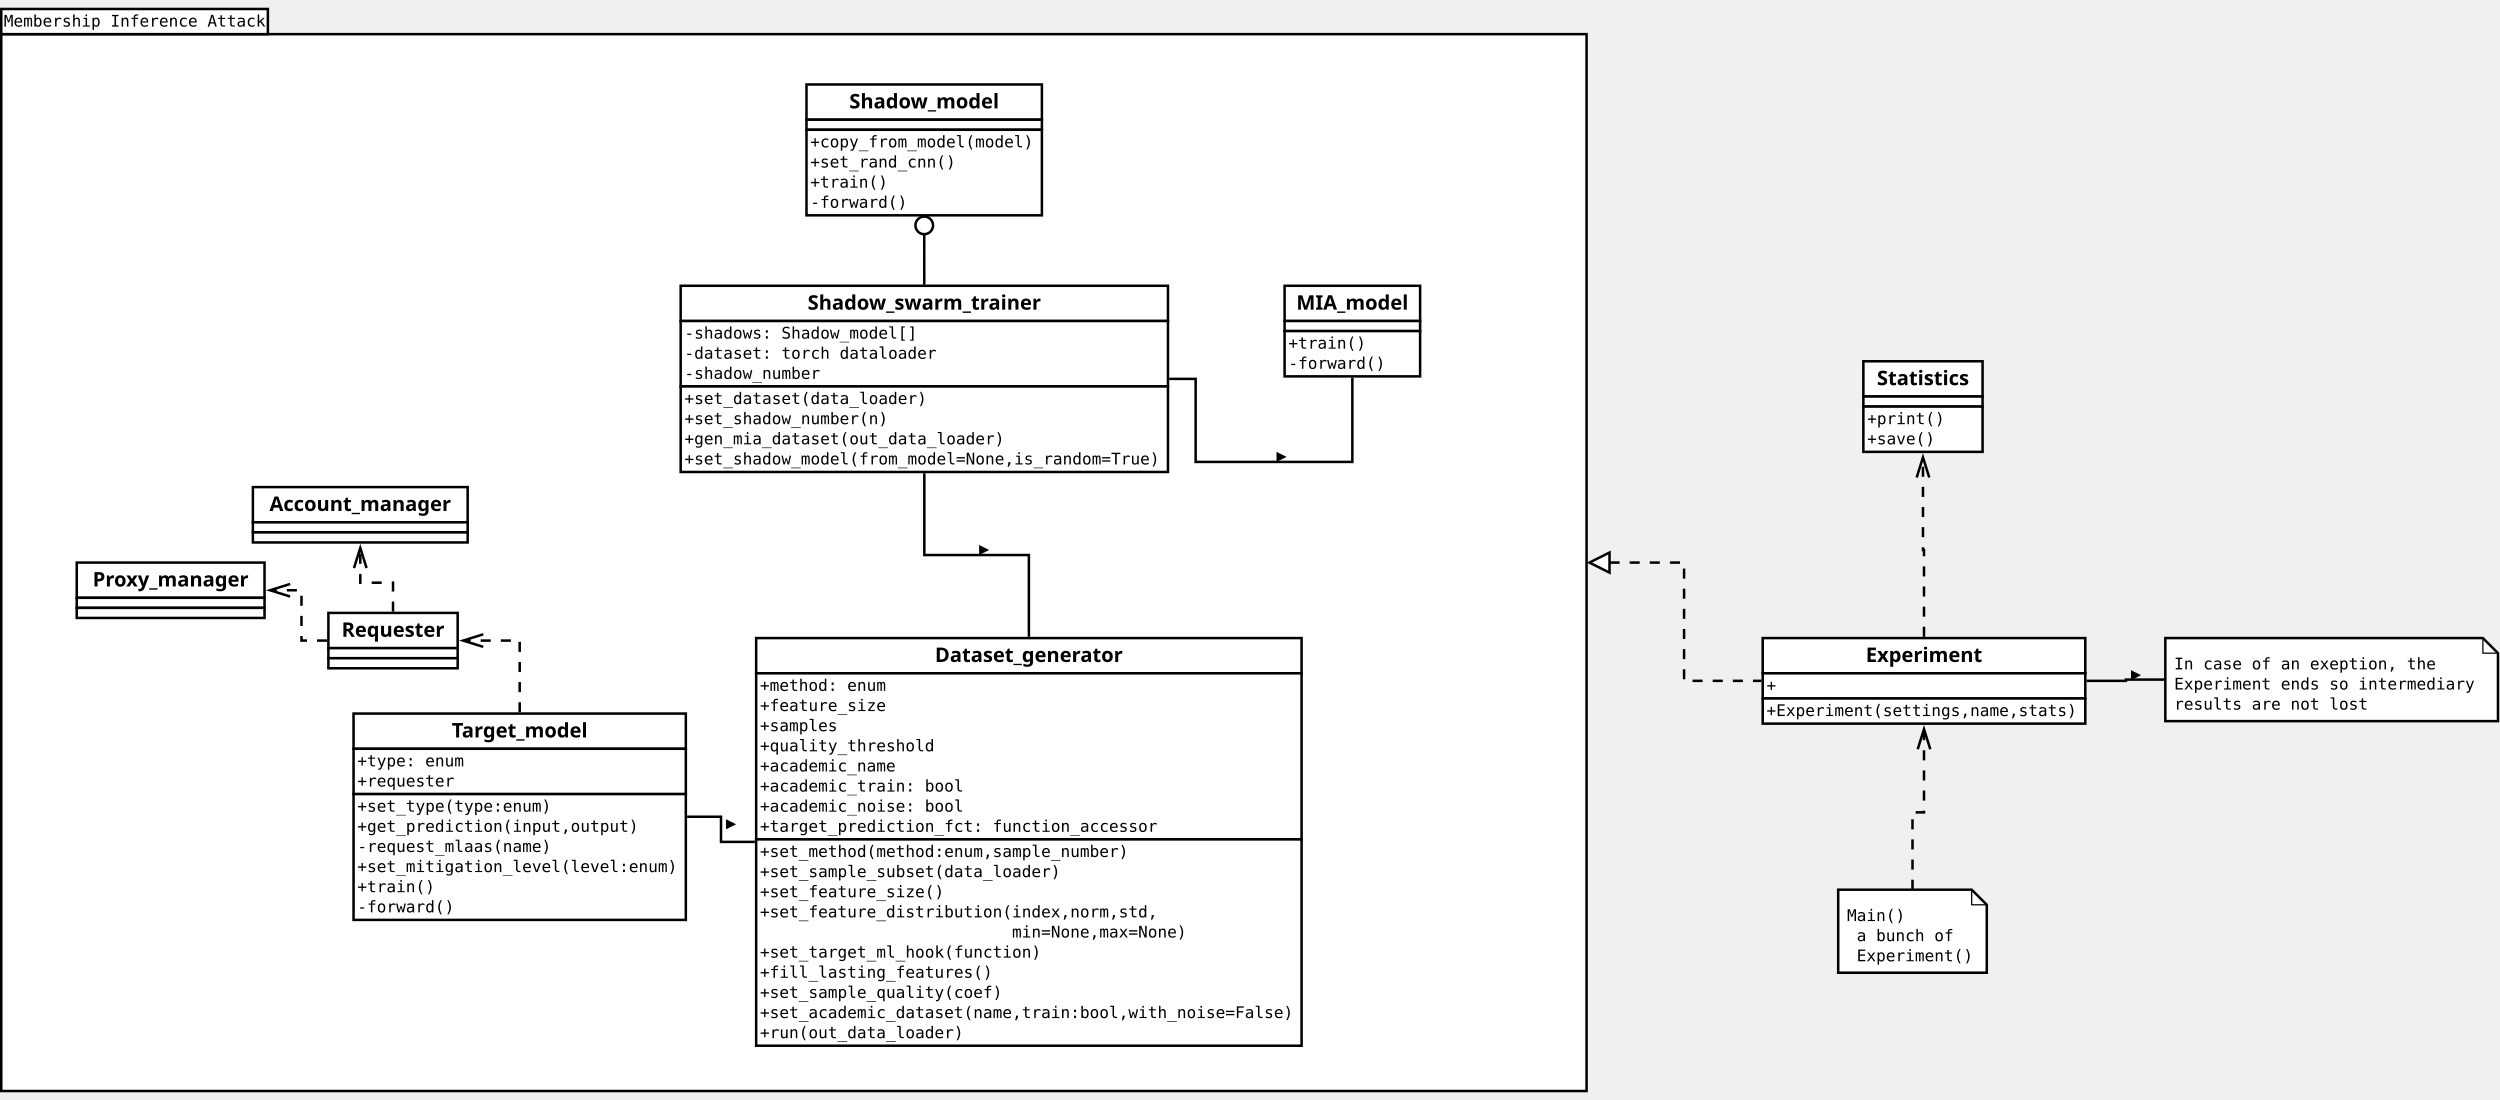
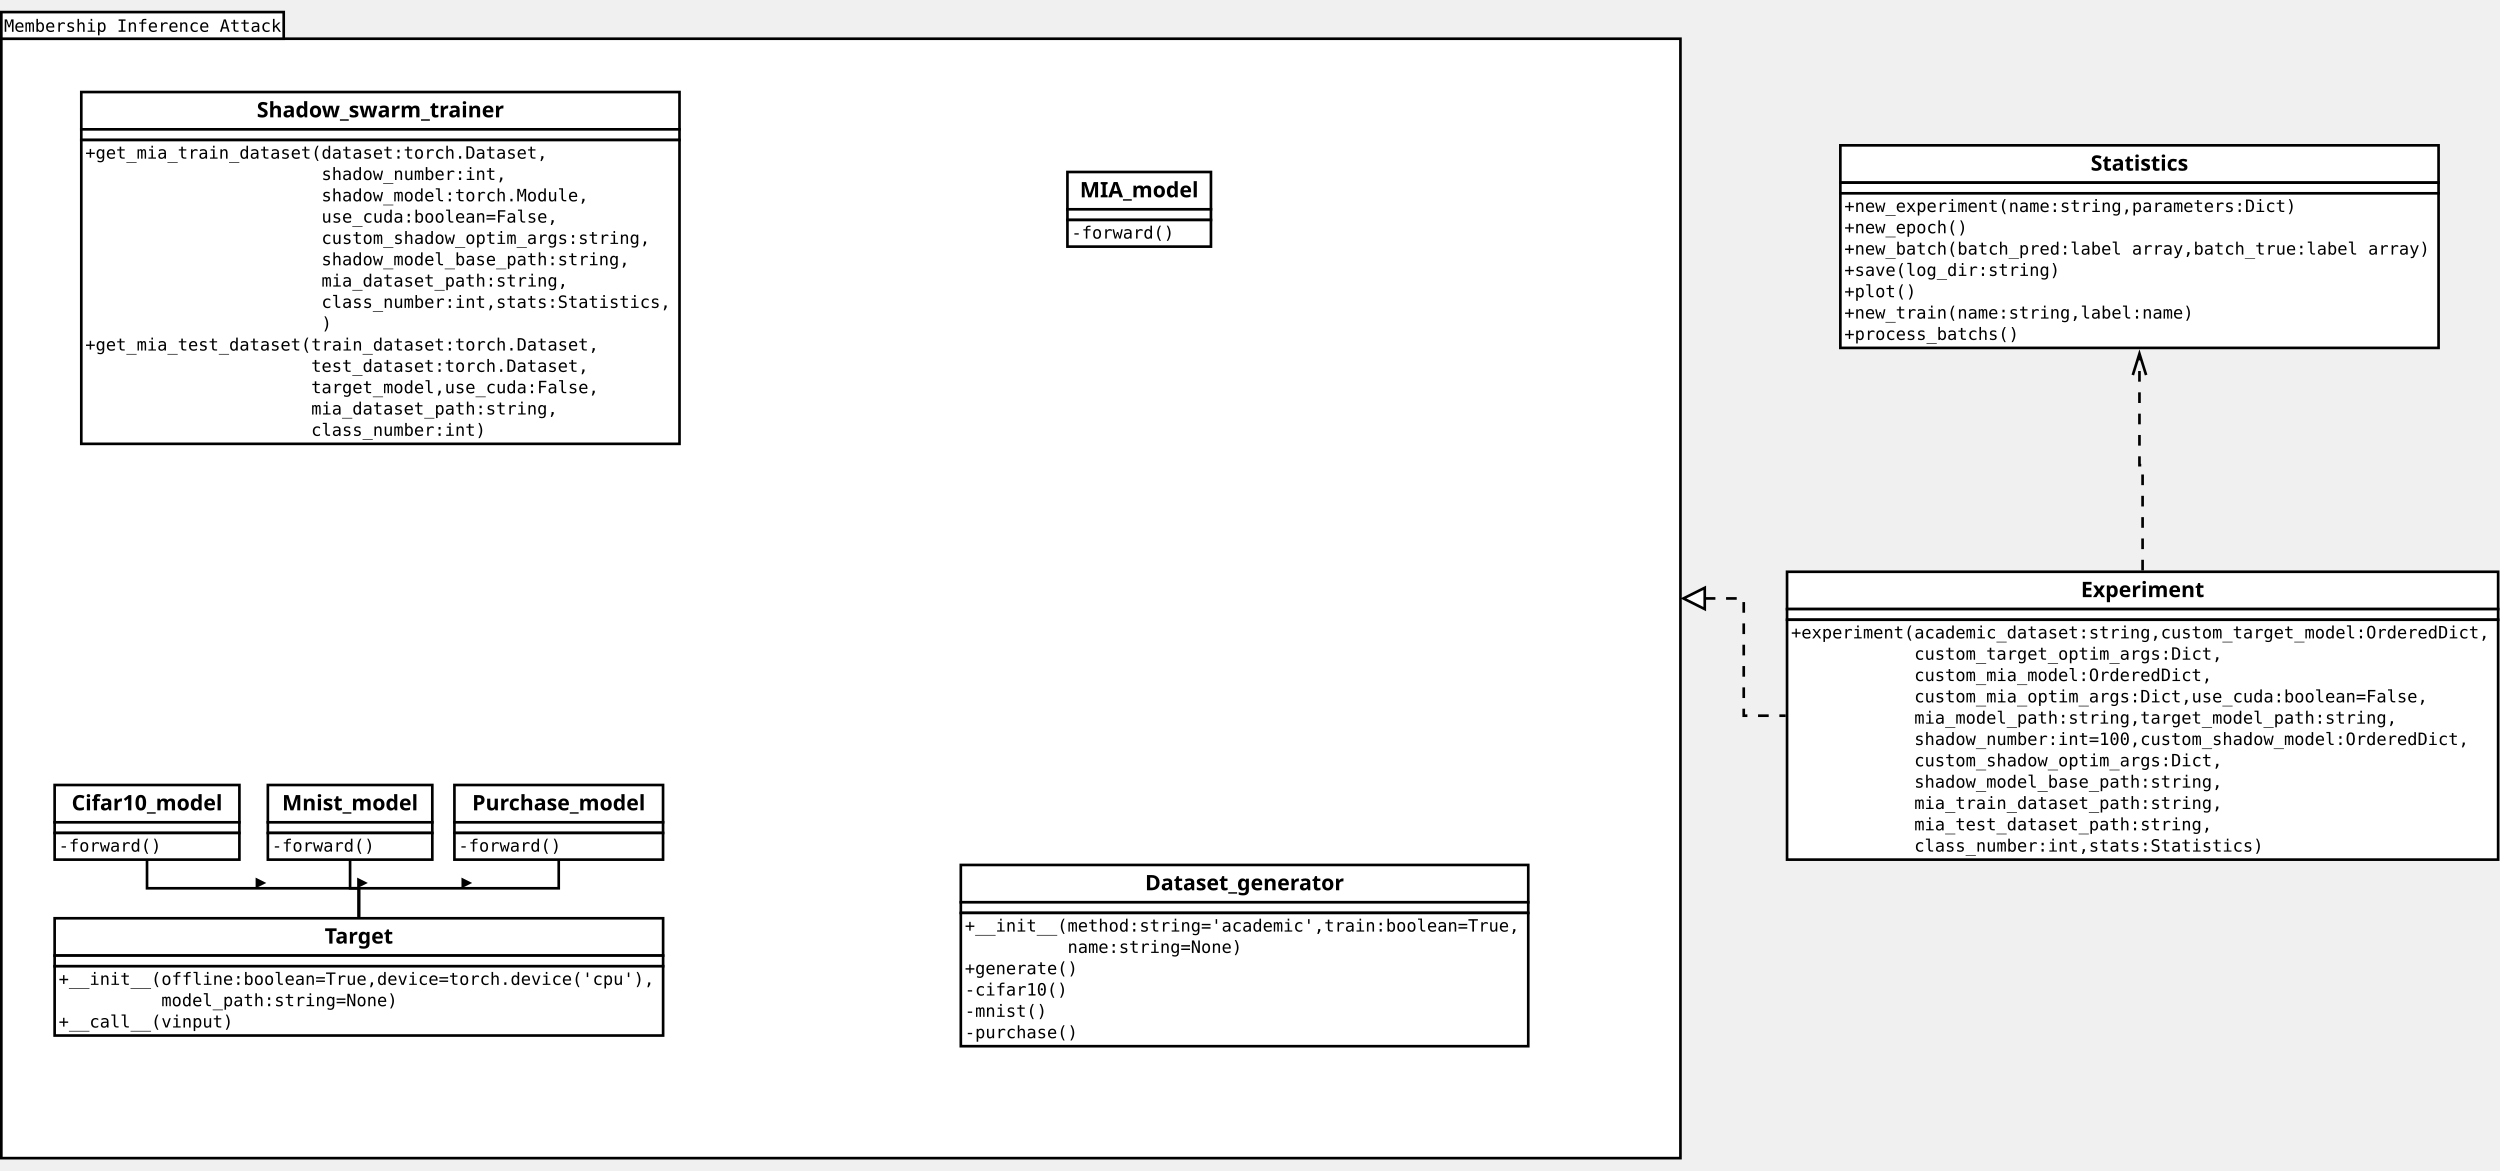
- <svg xmlns="http://www.w3.org/2000/svg" width="100cm" height="44cm" viewBox="-301 119 1987 862">
+ <svg xmlns="http://www.w3.org/2000/svg" width="94cm" height="44cm" viewBox="-241 199 1876 862">
  <g id="Arrière-plan">
    <g>
-       <rect style="fill: #ffffff; fill-opacity: 1; stroke-opacity: 1; stroke-width: 2; stroke: #000000" x="-300" y="140" width="1260" height="840" />
-       <rect style="fill: #ffffff; fill-opacity: 1; stroke-opacity: 1; stroke-width: 2; stroke: #000000" x="-300" y="120" width="211.9" height="20" />
-       <text font-size="12.8" style="fill: #000000; fill-opacity: 1; stroke: none;text-anchor:start;font-family:monospace;font-style:normal;font-weight:normal" x="-298" y="134">Membership Inference Attack</text>
+       <rect style="fill: #ffffff; fill-opacity: 1; stroke-opacity: 1; stroke-width: 2; stroke: #000000" x="-240" y="220" width="1260" height="840" />
+       <rect style="fill: #ffffff; fill-opacity: 1; stroke-opacity: 1; stroke-width: 2; stroke: #000000" x="-240" y="200" width="211.9" height="20" />
+       <text font-size="12.8" style="fill: #000000; fill-opacity: 1; stroke: none;text-anchor:start;font-family:monospace;font-style:normal;font-weight:normal" x="-238" y="214.8">Membership Inference Attack</text>
    </g>
    <g>
-       <rect style="fill: #ffffff; fill-opacity: 1; stroke-opacity: 1; stroke-width: 2; stroke: #000000" x="340" y="180" width="187.1" height="28" />
-       <text font-size="16" style="fill: #000000; fill-opacity: 1; stroke: none;text-anchor:middle;font-family:sans-serif;font-style:normal;font-weight:700" x="433.55" y="199">Shadow_model</text>
-       <rect style="fill: #ffffff; fill-opacity: 1; stroke-opacity: 1; stroke-width: 2; stroke: #000000" x="340" y="208" width="187.1" height="8" />
-       <rect style="fill: #ffffff; fill-opacity: 1; stroke-opacity: 1; stroke-width: 2; stroke: #000000" x="340" y="216" width="187.1" height="68" />
-       <text font-size="12.8" style="fill: #000000; fill-opacity: 1; stroke: none;text-anchor:start;font-family:monospace;font-style:normal;font-weight:normal" x="343" y="230">+copy_from_model(model)</text>
-       <text font-size="12.8" style="fill: #000000; fill-opacity: 1; stroke: none;text-anchor:start;font-family:monospace;font-style:normal;font-weight:normal" x="343" y="246">+set_rand_cnn()</text>
-       <text font-size="12.8" style="fill: #000000; fill-opacity: 1; stroke: none;text-anchor:start;font-family:monospace;font-style:normal;font-weight:normal" x="343" y="262">+train()</text>
-       <text font-size="12.8" style="fill: #000000; fill-opacity: 1; stroke: none;text-anchor:start;font-family:monospace;font-style:normal;font-weight:normal" x="343" y="278">-forward()</text>
+       <rect style="fill: #ffffff; fill-opacity: 1; stroke-opacity: 1; stroke-width: 2; stroke: #000000" x="-180" y="260" width="448.9" height="28" />
+       <text font-size="16" style="fill: #000000; fill-opacity: 1; stroke: none;text-anchor:middle;font-family:sans-serif;font-style:normal;font-weight:700" x="44.45" y="279">Shadow_swarm_trainer</text>
+       <rect style="fill: #ffffff; fill-opacity: 1; stroke-opacity: 1; stroke-width: 2; stroke: #000000" x="-180" y="288" width="448.9" height="8" />
+       <rect style="fill: #ffffff; fill-opacity: 1; stroke-opacity: 1; stroke-width: 2; stroke: #000000" x="-180" y="296" width="448.9" height="228" />
+       <text font-size="12.8" style="fill: #000000; fill-opacity: 1; stroke: none;text-anchor:start;font-family:monospace;font-style:normal;font-weight:normal" x="-177" y="310">+get_mia_train_dataset(dataset:torch.Dataset,</text>
+       <text xml:space="preserve" font-size="12.8" style="fill: #000000; fill-opacity: 1; stroke: none;text-anchor:start;font-family:monospace;font-style:normal;font-weight:normal" x="-177" y="326">                       shadow_number:int,</text>
+       <text xml:space="preserve" font-size="12.8" style="fill: #000000; fill-opacity: 1; stroke: none;text-anchor:start;font-family:monospace;font-style:normal;font-weight:normal" x="-177" y="342">                       shadow_model:torch.Module,</text>
+       <text xml:space="preserve" font-size="12.8" style="fill: #000000; fill-opacity: 1; stroke: none;text-anchor:start;font-family:monospace;font-style:normal;font-weight:normal" x="-177" y="358">                       use_cuda:boolean=False,</text>
+       <text xml:space="preserve" font-size="12.8" style="fill: #000000; fill-opacity: 1; stroke: none;text-anchor:start;font-family:monospace;font-style:normal;font-weight:normal" x="-177" y="374">                       custom_shadow_optim_args:string,</text>
+       <text xml:space="preserve" font-size="12.8" style="fill: #000000; fill-opacity: 1; stroke: none;text-anchor:start;font-family:monospace;font-style:normal;font-weight:normal" x="-177" y="390">                       shadow_model_base_path:string,</text>
+       <text xml:space="preserve" font-size="12.8" style="fill: #000000; fill-opacity: 1; stroke: none;text-anchor:start;font-family:monospace;font-style:normal;font-weight:normal" x="-177" y="406">                       mia_dataset_path:string,</text>
+       <text xml:space="preserve" font-size="12.8" style="fill: #000000; fill-opacity: 1; stroke: none;text-anchor:start;font-family:monospace;font-style:normal;font-weight:normal" x="-177" y="422">                       class_number:int,stats:Statistics,</text>
+       <text xml:space="preserve" font-size="12.8" style="fill: #000000; fill-opacity: 1; stroke: none;text-anchor:start;font-family:monospace;font-style:normal;font-weight:normal" x="-177" y="438">                       )</text>
+       <text font-size="12.8" style="fill: #000000; fill-opacity: 1; stroke: none;text-anchor:start;font-family:monospace;font-style:normal;font-weight:normal" x="-177" y="454">+get_mia_test_dataset(train_dataset:torch.Dataset,</text>
+       <text xml:space="preserve" font-size="12.8" style="fill: #000000; fill-opacity: 1; stroke: none;text-anchor:start;font-family:monospace;font-style:normal;font-weight:normal" x="-177" y="470">                      test_dataset:torch.Dataset,</text>
+       <text xml:space="preserve" font-size="12.8" style="fill: #000000; fill-opacity: 1; stroke: none;text-anchor:start;font-family:monospace;font-style:normal;font-weight:normal" x="-177" y="486">                      target_model,use_cuda:False,</text>
+       <text xml:space="preserve" font-size="12.8" style="fill: #000000; fill-opacity: 1; stroke: none;text-anchor:start;font-family:monospace;font-style:normal;font-weight:normal" x="-177" y="502">                      mia_dataset_path:string,</text>
+       <text xml:space="preserve" font-size="12.8" style="fill: #000000; fill-opacity: 1; stroke: none;text-anchor:start;font-family:monospace;font-style:normal;font-weight:normal" x="-177" y="518">                      class_number:int)</text>
    </g>
    <g>
-       <line style="fill: none; stroke-opacity: 1; stroke-width: 2; stroke: #000000" x1="433.609" y1="339.174" x2="433.579" y2="284.987" />
-       <ellipse style="fill: #ffffff; fill-opacity: 1; stroke-opacity: 1; stroke-width: 2; stroke: #000000" cx="433.583" cy="291.987" rx="7" ry="7" />
+       <rect style="fill: #ffffff; fill-opacity: 1; stroke-opacity: 1; stroke-width: 2; stroke: #000000" x="560" y="320" width="107.7" height="28" />
+       <text font-size="16" style="fill: #000000; fill-opacity: 1; stroke: none;text-anchor:middle;font-family:sans-serif;font-style:normal;font-weight:700" x="613.85" y="339">MIA_model</text>
+       <rect style="fill: #ffffff; fill-opacity: 1; stroke-opacity: 1; stroke-width: 2; stroke: #000000" x="560" y="348" width="107.7" height="8" />
+       <rect style="fill: #ffffff; fill-opacity: 1; stroke-opacity: 1; stroke-width: 2; stroke: #000000" x="560" y="356" width="107.7" height="20" />
+       <text font-size="12.8" style="fill: #000000; fill-opacity: 1; stroke: none;text-anchor:start;font-family:monospace;font-style:normal;font-weight:normal" x="563" y="370">-forward()</text>
    </g>
    <g>
-       <rect style="fill: #ffffff; fill-opacity: 1; stroke-opacity: 1; stroke-width: 2; stroke: #000000" x="240" y="340" width="387.3" height="28" />
-       <text font-size="16" style="fill: #000000; fill-opacity: 1; stroke: none;text-anchor:middle;font-family:sans-serif;font-style:normal;font-weight:700" x="433.65" y="359">Shadow_swarm_trainer</text>
-       <rect style="fill: #ffffff; fill-opacity: 1; stroke-opacity: 1; stroke-width: 2; stroke: #000000" x="240" y="368" width="387.3" height="52" />
-       <text font-size="12.8" style="fill: #000000; fill-opacity: 1; stroke: none;text-anchor:start;font-family:monospace;font-style:normal;font-weight:normal" x="243" y="382">-shadows: Shadow_model[]</text>
-       <text font-size="12.8" style="fill: #000000; fill-opacity: 1; stroke: none;text-anchor:start;font-family:monospace;font-style:normal;font-weight:normal" x="243" y="398">-dataset: torch dataloader</text>
-       <text font-size="12.8" style="fill: #000000; fill-opacity: 1; stroke: none;text-anchor:start;font-family:monospace;font-style:normal;font-weight:normal" x="243" y="414">-shadow_number</text>
-       <rect style="fill: #ffffff; fill-opacity: 1; stroke-opacity: 1; stroke-width: 2; stroke: #000000" x="240" y="420" width="387.3" height="68" />
-       <text font-size="12.8" style="fill: #000000; fill-opacity: 1; stroke: none;text-anchor:start;font-family:monospace;font-style:normal;font-weight:normal" x="243" y="434">+set_dataset(data_loader)</text>
-       <text font-size="12.8" style="fill: #000000; fill-opacity: 1; stroke: none;text-anchor:start;font-family:monospace;font-style:normal;font-weight:normal" x="243" y="450">+set_shadow_number(n)</text>
-       <text font-size="12.8" style="fill: #000000; fill-opacity: 1; stroke: none;text-anchor:start;font-family:monospace;font-style:normal;font-weight:normal" x="243" y="466">+gen_mia_dataset(out_data_loader)</text>
-       <text font-size="12.8" style="fill: #000000; fill-opacity: 1; stroke: none;text-anchor:start;font-family:monospace;font-style:normal;font-weight:normal" x="243" y="482">+set_shadow_model(from_model=None,is_random=True)</text>
+       <rect style="fill: #ffffff; fill-opacity: 1; stroke-opacity: 1; stroke-width: 2; stroke: #000000" x="480" y="840" width="425.8" height="28" />
+       <text font-size="16" style="fill: #000000; fill-opacity: 1; stroke: none;text-anchor:middle;font-family:sans-serif;font-style:normal;font-weight:700" x="692.9" y="859">Dataset_generator</text>
+       <rect style="fill: #ffffff; fill-opacity: 1; stroke-opacity: 1; stroke-width: 2; stroke: #000000" x="480" y="868" width="425.8" height="8" />
+       <rect style="fill: #ffffff; fill-opacity: 1; stroke-opacity: 1; stroke-width: 2; stroke: #000000" x="480" y="876" width="425.8" height="100" />
+       <text font-size="12.8" style="fill: #000000; fill-opacity: 1; stroke: none;text-anchor:start;font-family:monospace;font-style:normal;font-weight:normal" x="483" y="890">+__init__(method:string='academic',train:boolean=True,</text>
+       <text xml:space="preserve" font-size="12.8" style="fill: #000000; fill-opacity: 1; stroke: none;text-anchor:start;font-family:monospace;font-style:normal;font-weight:normal" x="483" y="906">          name:string=None)</text>
+       <text font-size="12.8" style="fill: #000000; fill-opacity: 1; stroke: none;text-anchor:start;font-family:monospace;font-style:normal;font-weight:normal" x="483" y="922">+generate()</text>
+       <text font-size="12.8" style="fill: #000000; fill-opacity: 1; stroke: none;text-anchor:start;font-family:monospace;font-style:normal;font-weight:normal" x="483" y="938">-cifar10()</text>
+       <text font-size="12.8" style="fill: #000000; fill-opacity: 1; stroke: none;text-anchor:start;font-family:monospace;font-style:normal;font-weight:normal" x="483" y="954">-mnist()</text>
+       <text font-size="12.8" style="fill: #000000; fill-opacity: 1; stroke: none;text-anchor:start;font-family:monospace;font-style:normal;font-weight:normal" x="483" y="970">-purchase()</text>
    </g>
    <g>
-       <rect style="fill: #ffffff; fill-opacity: 1; stroke-opacity: 1; stroke-width: 2; stroke: #000000" x="720" y="340" width="107.7" height="28" />
-       <text font-size="16" style="fill: #000000; fill-opacity: 1; stroke: none;text-anchor:middle;font-family:sans-serif;font-style:normal;font-weight:700" x="773.85" y="359">MIA_model</text>
-       <rect style="fill: #ffffff; fill-opacity: 1; stroke-opacity: 1; stroke-width: 2; stroke: #000000" x="720" y="368" width="107.7" height="8" />
-       <rect style="fill: #ffffff; fill-opacity: 1; stroke-opacity: 1; stroke-width: 2; stroke: #000000" x="720" y="376" width="107.7" height="36" />
-       <text font-size="12.8" style="fill: #000000; fill-opacity: 1; stroke: none;text-anchor:start;font-family:monospace;font-style:normal;font-weight:normal" x="723" y="390">+train()</text>
-       <text font-size="12.8" style="fill: #000000; fill-opacity: 1; stroke: none;text-anchor:start;font-family:monospace;font-style:normal;font-weight:normal" x="723" y="406">-forward()</text>
+       <rect style="fill: #ffffff; fill-opacity: 1; stroke-opacity: 1; stroke-width: 2; stroke: #000000" x="1100" y="620" width="533.6" height="28" />
+       <text font-size="16" style="fill: #000000; fill-opacity: 1; stroke: none;text-anchor:middle;font-family:sans-serif;font-style:normal;font-weight:700" x="1366.8" y="639">Experiment</text>
+       <rect style="fill: #ffffff; fill-opacity: 1; stroke-opacity: 1; stroke-width: 2; stroke: #000000" x="1100" y="648" width="533.6" height="8" />
+       <rect style="fill: #ffffff; fill-opacity: 1; stroke-opacity: 1; stroke-width: 2; stroke: #000000" x="1100" y="656" width="533.6" height="180" />
+       <text font-size="12.8" style="fill: #000000; fill-opacity: 1; stroke: none;text-anchor:start;font-family:monospace;font-style:normal;font-weight:normal" x="1103" y="670">+experiment(academic_dataset:string,custom_target_model:OrderedDict,</text>
+       <text xml:space="preserve" font-size="12.8" style="fill: #000000; fill-opacity: 1; stroke: none;text-anchor:start;font-family:monospace;font-style:normal;font-weight:normal" x="1103" y="686">            custom_target_optim_args:Dict,</text>
+       <text xml:space="preserve" font-size="12.8" style="fill: #000000; fill-opacity: 1; stroke: none;text-anchor:start;font-family:monospace;font-style:normal;font-weight:normal" x="1103" y="702">            custom_mia_model:OrderedDict,</text>
+       <text xml:space="preserve" font-size="12.8" style="fill: #000000; fill-opacity: 1; stroke: none;text-anchor:start;font-family:monospace;font-style:normal;font-weight:normal" x="1103" y="718">            custom_mia_optim_args:Dict,use_cuda:boolean=False,</text>
+       <text xml:space="preserve" font-size="12.8" style="fill: #000000; fill-opacity: 1; stroke: none;text-anchor:start;font-family:monospace;font-style:normal;font-weight:normal" x="1103" y="734">            mia_model_path:string,target_model_path:string,</text>
+       <text xml:space="preserve" font-size="12.8" style="fill: #000000; fill-opacity: 1; stroke: none;text-anchor:start;font-family:monospace;font-style:normal;font-weight:normal" x="1103" y="750">            shadow_number:int=100,custom_shadow_model:OrderedDict,</text>
+       <text xml:space="preserve" font-size="12.8" style="fill: #000000; fill-opacity: 1; stroke: none;text-anchor:start;font-family:monospace;font-style:normal;font-weight:normal" x="1103" y="766">            custom_shadow_optim_args:Dict,</text>
+       <text xml:space="preserve" font-size="12.8" style="fill: #000000; fill-opacity: 1; stroke: none;text-anchor:start;font-family:monospace;font-style:normal;font-weight:normal" x="1103" y="782">            shadow_model_base_path:string,</text>
+       <text xml:space="preserve" font-size="12.8" style="fill: #000000; fill-opacity: 1; stroke: none;text-anchor:start;font-family:monospace;font-style:normal;font-weight:normal" x="1103" y="798">            mia_train_dataset_path:string,</text>
+       <text xml:space="preserve" font-size="12.8" style="fill: #000000; fill-opacity: 1; stroke: none;text-anchor:start;font-family:monospace;font-style:normal;font-weight:normal" x="1103" y="814">            mia_test_dataset_path:string,</text>
+       <text xml:space="preserve" font-size="12.8" style="fill: #000000; fill-opacity: 1; stroke: none;text-anchor:start;font-family:monospace;font-style:normal;font-weight:normal" x="1103" y="830">            class_number:int,stats:Statistics)</text>
    </g>
    <g>
-       <polyline style="fill: none; stroke-opacity: 1; stroke-width: 2; stroke: #000000" points="773.85,412.994 773.85,480 649.306,480 649.306,414 628.305,414 " />
-       <polygon style="fill: #000000; fill-opacity: 1; stroke: none" fill-rule="evenodd" points="713.578,480 713.578,472 721.578,476 " />
+       <rect style="fill: #ffffff; fill-opacity: 1; stroke-opacity: 1; stroke-width: 2; stroke: #000000" x="1140" y="300" width="448.9" height="28" />
+       <text font-size="16" style="fill: #000000; fill-opacity: 1; stroke: none;text-anchor:middle;font-family:sans-serif;font-style:normal;font-weight:700" x="1364.45" y="319">Statistics</text>
+       <rect style="fill: #ffffff; fill-opacity: 1; stroke-opacity: 1; stroke-width: 2; stroke: #000000" x="1140" y="328" width="448.9" height="8" />
+       <rect style="fill: #ffffff; fill-opacity: 1; stroke-opacity: 1; stroke-width: 2; stroke: #000000" x="1140" y="336" width="448.9" height="116" />
+       <text font-size="12.8" style="fill: #000000; fill-opacity: 1; stroke: none;text-anchor:start;font-family:monospace;font-style:normal;font-weight:normal" x="1143" y="350">+new_experiment(name:string,parameters:Dict)</text>
+       <text font-size="12.8" style="fill: #000000; fill-opacity: 1; stroke: none;text-anchor:start;font-family:monospace;font-style:normal;font-weight:normal" x="1143" y="366">+new_epoch()</text>
+       <text font-size="12.8" style="fill: #000000; fill-opacity: 1; stroke: none;text-anchor:start;font-family:monospace;font-style:normal;font-weight:normal" x="1143" y="382">+new_batch(batch_pred:label array,batch_true:label array)</text>
+       <text font-size="12.8" style="fill: #000000; fill-opacity: 1; stroke: none;text-anchor:start;font-family:monospace;font-style:normal;font-weight:normal" x="1143" y="398">+save(log_dir:string)</text>
+       <text font-size="12.8" style="fill: #000000; fill-opacity: 1; stroke: none;text-anchor:start;font-family:monospace;font-style:normal;font-weight:normal" x="1143" y="414">+plot()</text>
+       <text font-size="12.8" style="fill: #000000; fill-opacity: 1; stroke: none;text-anchor:start;font-family:monospace;font-style:normal;font-weight:normal" x="1143" y="430">+new_train(name:string,label:name)</text>
+       <text font-size="12.8" style="fill: #000000; fill-opacity: 1; stroke: none;text-anchor:start;font-family:monospace;font-style:normal;font-weight:normal" x="1143" y="446">+process_batchs()</text>
    </g>
    <g>
-       <rect style="fill: #ffffff; fill-opacity: 1; stroke-opacity: 1; stroke-width: 2; stroke: #000000" x="300" y="620" width="433.5" height="28" />
-       <text font-size="16" style="fill: #000000; fill-opacity: 1; stroke: none;text-anchor:middle;font-family:sans-serif;font-style:normal;font-weight:700" x="516.75" y="639">Dataset_generator</text>
-       <rect style="fill: #ffffff; fill-opacity: 1; stroke-opacity: 1; stroke-width: 2; stroke: #000000" x="300" y="648" width="433.5" height="132" />
-       <text font-size="12.8" style="fill: #000000; fill-opacity: 1; stroke: none;text-anchor:start;font-family:monospace;font-style:normal;font-weight:normal" x="303" y="662">+method: enum</text>
-       <text font-size="12.8" style="fill: #000000; fill-opacity: 1; stroke: none;text-anchor:start;font-family:monospace;font-style:normal;font-weight:normal" x="303" y="678">+feature_size</text>
-       <text font-size="12.8" style="fill: #000000; fill-opacity: 1; stroke: none;text-anchor:start;font-family:monospace;font-style:normal;font-weight:normal" x="303" y="694">+samples</text>
-       <text font-size="12.8" style="fill: #000000; fill-opacity: 1; stroke: none;text-anchor:start;font-family:monospace;font-style:normal;font-weight:normal" x="303" y="710">+quality_threshold</text>
-       <text font-size="12.8" style="fill: #000000; fill-opacity: 1; stroke: none;text-anchor:start;font-family:monospace;font-style:normal;font-weight:normal" x="303" y="726">+academic_name</text>
-       <text font-size="12.8" style="fill: #000000; fill-opacity: 1; stroke: none;text-anchor:start;font-family:monospace;font-style:normal;font-weight:normal" x="303" y="742">+academic_train: bool</text>
-       <text font-size="12.8" style="fill: #000000; fill-opacity: 1; stroke: none;text-anchor:start;font-family:monospace;font-style:normal;font-weight:normal" x="303" y="758">+academic_noise: bool</text>
-       <text font-size="12.8" style="fill: #000000; fill-opacity: 1; stroke: none;text-anchor:start;font-family:monospace;font-style:normal;font-weight:normal" x="303" y="774">+target_prediction_fct: function_accessor</text>
-       <rect style="fill: #ffffff; fill-opacity: 1; stroke-opacity: 1; stroke-width: 2; stroke: #000000" x="300" y="780" width="433.5" height="164" />
-       <text font-size="12.8" style="fill: #000000; fill-opacity: 1; stroke: none;text-anchor:start;font-family:monospace;font-style:normal;font-weight:normal" x="303" y="794">+set_method(method:enum,sample_number)</text>
-       <text font-size="12.8" style="fill: #000000; fill-opacity: 1; stroke: none;text-anchor:start;font-family:monospace;font-style:normal;font-weight:normal" x="303" y="810">+set_sample_subset(data_loader)</text>
-       <text font-size="12.8" style="fill: #000000; fill-opacity: 1; stroke: none;text-anchor:start;font-family:monospace;font-style:normal;font-weight:normal" x="303" y="826">+set_feature_size()</text>
-       <text font-size="12.8" style="fill: #000000; fill-opacity: 1; stroke: none;text-anchor:start;font-family:monospace;font-style:normal;font-weight:normal" x="303" y="842">+set_feature_distribution(index,norm,std,</text>
-       <text xml:space="preserve" font-size="12.8" style="fill: #000000; fill-opacity: 1; stroke: none;text-anchor:start;font-family:monospace;font-style:normal;font-weight:normal" x="303" y="858">                          min=None,max=None)</text>
-       <text font-size="12.8" style="fill: #000000; fill-opacity: 1; stroke: none;text-anchor:start;font-family:monospace;font-style:normal;font-weight:normal" x="303" y="874">+set_target_ml_hook(function)</text>
-       <text font-size="12.8" style="fill: #000000; fill-opacity: 1; stroke: none;text-anchor:start;font-family:monospace;font-style:normal;font-weight:normal" x="303" y="890">+fill_lasting_features()</text>
-       <text font-size="12.8" style="fill: #000000; fill-opacity: 1; stroke: none;text-anchor:start;font-family:monospace;font-style:normal;font-weight:normal" x="303" y="906">+set_sample_quality(coef)</text>
-       <text font-size="12.8" style="fill: #000000; fill-opacity: 1; stroke: none;text-anchor:start;font-family:monospace;font-style:normal;font-weight:normal" x="303" y="922">+set_academic_dataset(name,train:bool,with_noise=False)</text>
-       <text font-size="12.8" style="fill: #000000; fill-opacity: 1; stroke: none;text-anchor:start;font-family:monospace;font-style:normal;font-weight:normal" x="303" y="938">+run(out_data_loader)</text>
+       <polyline style="fill: none; stroke-opacity: 1; stroke-width: 2; stroke-dasharray: 8; stroke: #000000" points="1366.8,618.993 1366.8,540.001 1364.45,540.001 1364.45,459.715 " />
+       <polyline style="fill: none; stroke-opacity: 1; stroke-width: 2; stroke: #000000" points="1369.45,472.362 1364.45,456.362 1359.45,472.362 " />
    </g>
    <g>
-       <polyline style="fill: none; stroke-opacity: 1; stroke-width: 2; stroke: #000000" points="433.65,489.009 433.65,554 516.75,554 516.75,618.99 " />
-       <polygon style="fill: #000000; fill-opacity: 1; stroke: none" fill-rule="evenodd" points="477.2,554 477.2,546 485.2,550 " />
+       <rect style="fill: #ffffff; fill-opacity: 1; stroke-opacity: 1; stroke-width: 2; stroke: #000000" x="-200" y="880" width="456.6" height="28" />
+       <text font-size="16" style="fill: #000000; fill-opacity: 1; stroke: none;text-anchor:middle;font-family:sans-serif;font-style:normal;font-weight:700" x="28.3" y="899">Target</text>
+       <rect style="fill: #ffffff; fill-opacity: 1; stroke-opacity: 1; stroke-width: 2; stroke: #000000" x="-200" y="908" width="456.6" height="8" />
+       <rect style="fill: #ffffff; fill-opacity: 1; stroke-opacity: 1; stroke-width: 2; stroke: #000000" x="-200" y="916" width="456.6" height="52" />
+       <text font-size="12.8" style="fill: #000000; fill-opacity: 1; stroke: none;text-anchor:start;font-family:monospace;font-style:normal;font-weight:normal" x="-197" y="930">+__init__(offline:boolean=True,device=torch.device('cpu'),</text>
+       <text xml:space="preserve" font-size="12.8" style="fill: #000000; fill-opacity: 1; stroke: none;text-anchor:start;font-family:monospace;font-style:normal;font-weight:normal" x="-197" y="946">          model_path:string=None)</text>
+       <text font-size="12.8" style="fill: #000000; fill-opacity: 1; stroke: none;text-anchor:start;font-family:monospace;font-style:normal;font-weight:normal" x="-197" y="962">+__call__(vinput)</text>
    </g>
    <g>
-       <rect style="fill: #ffffff; fill-opacity: 1; stroke-opacity: 1; stroke-width: 2; stroke: #000000" x="1100" y="620" width="256.4" height="28" />
-       <text font-size="16" style="fill: #000000; fill-opacity: 1; stroke: none;text-anchor:middle;font-family:sans-serif;font-style:normal;font-weight:700" x="1228.2" y="639">Experiment</text>
-       <rect style="fill: #ffffff; fill-opacity: 1; stroke-opacity: 1; stroke-width: 2; stroke: #000000" x="1100" y="648" width="256.4" height="20" />
-       <text font-size="12.8" style="fill: #000000; fill-opacity: 1; stroke: none;text-anchor:start;font-family:monospace;font-style:normal;font-weight:normal" x="1103" y="662">+</text>
-       <rect style="fill: #ffffff; fill-opacity: 1; stroke-opacity: 1; stroke-width: 2; stroke: #000000" x="1100" y="668" width="256.4" height="20" />
-       <text font-size="12.8" style="fill: #000000; fill-opacity: 1; stroke: none;text-anchor:start;font-family:monospace;font-style:normal;font-weight:normal" x="1103" y="682">+Experiment(settings,name,stats)</text>
+       <polyline style="fill: none; stroke-opacity: 1; stroke-width: 2; stroke-dasharray: 8; stroke: #000000" points="1038.24,640 1067.5,640 1067.5,728 1098.99,728 " />
+       <polygon style="fill: #ffffff; fill-opacity: 1; stroke-opacity: 1; stroke-width: 2; stroke: #000000" fill-rule="evenodd" points="1038.24,632 1022.24,640 1038.24,648 " />
    </g>
    <g>
-       <rect style="fill: #ffffff; fill-opacity: 1; stroke-opacity: 1; stroke-width: 2; stroke: #000000" x="1180" y="400" width="94.75" height="28" />
-       <text font-size="16" style="fill: #000000; fill-opacity: 1; stroke: none;text-anchor:middle;font-family:sans-serif;font-style:normal;font-weight:700" x="1227.38" y="419">Statistics</text>
-       <rect style="fill: #ffffff; fill-opacity: 1; stroke-opacity: 1; stroke-width: 2; stroke: #000000" x="1180" y="428" width="94.75" height="8" />
-       <rect style="fill: #ffffff; fill-opacity: 1; stroke-opacity: 1; stroke-width: 2; stroke: #000000" x="1180" y="436" width="94.75" height="36" />
-       <text font-size="12.8" style="fill: #000000; fill-opacity: 1; stroke: none;text-anchor:start;font-family:monospace;font-style:normal;font-weight:normal" x="1183" y="450">+print()</text>
-       <text font-size="12.8" style="fill: #000000; fill-opacity: 1; stroke: none;text-anchor:start;font-family:monospace;font-style:normal;font-weight:normal" x="1183" y="466">+save()</text>
+       <rect style="fill: #ffffff; fill-opacity: 1; stroke-opacity: 1; stroke-width: 2; stroke: #000000" x="-200" y="780" width="138.65" height="28" />
+       <text font-size="16" style="fill: #000000; fill-opacity: 1; stroke: none;text-anchor:middle;font-family:sans-serif;font-style:normal;font-weight:700" x="-130.675" y="799">Cifar10_model</text>
+       <rect style="fill: #ffffff; fill-opacity: 1; stroke-opacity: 1; stroke-width: 2; stroke: #000000" x="-200" y="808" width="138.65" height="8" />
+       <rect style="fill: #ffffff; fill-opacity: 1; stroke-opacity: 1; stroke-width: 2; stroke: #000000" x="-200" y="816" width="138.65" height="20" />
+       <text font-size="12.8" style="fill: #000000; fill-opacity: 1; stroke: none;text-anchor:start;font-family:monospace;font-style:normal;font-weight:normal" x="-197" y="830">-forward()</text>
    </g>
    <g>
-       <polyline style="fill: none; stroke-opacity: 1; stroke-width: 2; stroke-dasharray: 8; stroke: #000000" points="1228.2,618.991 1228.2,550 1227.38,550 1227.38,479.714 " />
-       <polyline style="fill: none; stroke-opacity: 1; stroke-width: 2; stroke: #000000" points="1232.38,492.362 1227.38,476.362 1222.38,492.362 " />
+       <rect style="fill: #ffffff; fill-opacity: 1; stroke-opacity: 1; stroke-width: 2; stroke: #000000" x="-40" y="780" width="123.4" height="28" />
+       <text font-size="16" style="fill: #000000; fill-opacity: 1; stroke: none;text-anchor:middle;font-family:sans-serif;font-style:normal;font-weight:700" x="21.7" y="799">Mnist_model</text>
+       <rect style="fill: #ffffff; fill-opacity: 1; stroke-opacity: 1; stroke-width: 2; stroke: #000000" x="-40" y="808" width="123.4" height="8" />
+       <rect style="fill: #ffffff; fill-opacity: 1; stroke-opacity: 1; stroke-width: 2; stroke: #000000" x="-40" y="816" width="123.4" height="20" />
+       <text font-size="12.8" style="fill: #000000; fill-opacity: 1; stroke: none;text-anchor:start;font-family:monospace;font-style:normal;font-weight:normal" x="-37" y="830">-forward()</text>
    </g>
    <g>
-       <rect style="fill: #ffffff; fill-opacity: 1; stroke-opacity: 1; stroke-width: 2; stroke: #000000" x="-20" y="680" width="264.1" height="28" />
-       <text font-size="16" style="fill: #000000; fill-opacity: 1; stroke: none;text-anchor:middle;font-family:sans-serif;font-style:normal;font-weight:700" x="112.05" y="699">Target_model</text>
-       <rect style="fill: #ffffff; fill-opacity: 1; stroke-opacity: 1; stroke-width: 2; stroke: #000000" x="-20" y="708" width="264.1" height="36" />
-       <text font-size="12.8" style="fill: #000000; fill-opacity: 1; stroke: none;text-anchor:start;font-family:monospace;font-style:normal;font-weight:normal" x="-17" y="722">+type: enum</text>
-       <text font-size="12.8" style="fill: #000000; fill-opacity: 1; stroke: none;text-anchor:start;font-family:monospace;font-style:normal;font-weight:normal" x="-17" y="738">+requester</text>
-       <rect style="fill: #ffffff; fill-opacity: 1; stroke-opacity: 1; stroke-width: 2; stroke: #000000" x="-20" y="744" width="264.1" height="100" />
-       <text font-size="12.8" style="fill: #000000; fill-opacity: 1; stroke: none;text-anchor:start;font-family:monospace;font-style:normal;font-weight:normal" x="-17" y="758">+set_type(type:enum)</text>
-       <text font-size="12.8" style="fill: #000000; fill-opacity: 1; stroke: none;text-anchor:start;font-family:monospace;font-style:normal;font-weight:normal" x="-17" y="774">+get_prediction(input,output)</text>
-       <text font-size="12.8" style="fill: #000000; fill-opacity: 1; stroke: none;text-anchor:start;font-family:monospace;font-style:normal;font-weight:normal" x="-17" y="790">-request_mlaas(name)</text>
-       <text font-size="12.8" style="fill: #000000; fill-opacity: 1; stroke: none;text-anchor:start;font-family:monospace;font-style:normal;font-weight:normal" x="-17" y="806">+set_mitigation_level(level:enum)</text>
-       <text font-size="12.8" style="fill: #000000; fill-opacity: 1; stroke: none;text-anchor:start;font-family:monospace;font-style:normal;font-weight:normal" x="-17" y="822">+train()</text>
-       <text font-size="12.8" style="fill: #000000; fill-opacity: 1; stroke: none;text-anchor:start;font-family:monospace;font-style:normal;font-weight:normal" x="-17" y="838">-forward()</text>
+       <rect style="fill: #ffffff; fill-opacity: 1; stroke-opacity: 1; stroke-width: 2; stroke: #000000" x="100" y="780" width="156.55" height="28" />
+       <text font-size="16" style="fill: #000000; fill-opacity: 1; stroke: none;text-anchor:middle;font-family:sans-serif;font-style:normal;font-weight:700" x="178.275" y="799">Purchase_model</text>
+       <rect style="fill: #ffffff; fill-opacity: 1; stroke-opacity: 1; stroke-width: 2; stroke: #000000" x="100" y="808" width="156.55" height="8" />
+       <rect style="fill: #ffffff; fill-opacity: 1; stroke-opacity: 1; stroke-width: 2; stroke: #000000" x="100" y="816" width="156.55" height="20" />
+       <text font-size="12.8" style="fill: #000000; fill-opacity: 1; stroke: none;text-anchor:start;font-family:monospace;font-style:normal;font-weight:normal" x="103" y="830">-forward()</text>
    </g>
    <g>
-       <rect style="fill: #ffffff; fill-opacity: 1; stroke-opacity: 1; stroke-width: 2; stroke: #000000" x="-40" y="600" width="102.75" height="28" />
-       <text font-size="16" style="fill: #000000; fill-opacity: 1; stroke: none;text-anchor:middle;font-family:sans-serif;font-style:normal;font-weight:700" x="11.375" y="619">Requester</text>
-       <rect style="fill: #ffffff; fill-opacity: 1; stroke-opacity: 1; stroke-width: 2; stroke: #000000" x="-40" y="628" width="102.75" height="8" />
-       <rect style="fill: #ffffff; fill-opacity: 1; stroke-opacity: 1; stroke-width: 2; stroke: #000000" x="-40" y="636" width="102.75" height="8" />
+       <polyline style="fill: none; stroke-opacity: 1; stroke-width: 2; stroke: #000000" points="28.3,878.995 28.3,857.497 178.275,857.497 178.275,836 " />
+       <polygon style="fill: #000000; fill-opacity: 1; stroke: none" fill-rule="evenodd" points="105.288,857.497 105.288,849.497 113.288,853.497 " />
    </g>
    <g>
-       <rect style="fill: #ffffff; fill-opacity: 1; stroke-opacity: 1; stroke-width: 2; stroke: #000000" x="-100" y="500" width="170.7" height="28" />
-       <text font-size="16" style="fill: #000000; fill-opacity: 1; stroke: none;text-anchor:middle;font-family:sans-serif;font-style:normal;font-weight:700" x="-14.65" y="519">Account_manager</text>
-       <rect style="fill: #ffffff; fill-opacity: 1; stroke-opacity: 1; stroke-width: 2; stroke: #000000" x="-100" y="528" width="170.7" height="8" />
-       <rect style="fill: #ffffff; fill-opacity: 1; stroke-opacity: 1; stroke-width: 2; stroke: #000000" x="-100" y="536" width="170.7" height="8" />
+       <polyline style="fill: none; stroke-opacity: 1; stroke-width: 2; stroke: #000000" points="28.3,878.995 28.3,857.497 21.7,857.497 21.7,836 " />
+       <polygon style="fill: #000000; fill-opacity: 1; stroke: none" fill-rule="evenodd" points="27,857.497 27,849.497 35,853.497 " />
    </g>
    <g>
-       <rect style="fill: #ffffff; fill-opacity: 1; stroke-opacity: 1; stroke-width: 2; stroke: #000000" x="-240" y="560" width="149.25" height="28" />
-       <text font-size="16" style="fill: #000000; fill-opacity: 1; stroke: none;text-anchor:middle;font-family:sans-serif;font-style:normal;font-weight:700" x="-165.375" y="579">Proxy_manager</text>
-       <rect style="fill: #ffffff; fill-opacity: 1; stroke-opacity: 1; stroke-width: 2; stroke: #000000" x="-240" y="588" width="149.25" height="8" />
-       <rect style="fill: #ffffff; fill-opacity: 1; stroke-opacity: 1; stroke-width: 2; stroke: #000000" x="-240" y="596" width="149.25" height="8" />
-     </g>
-     <g>
-       <polyline style="fill: none; stroke-opacity: 1; stroke-width: 2; stroke-dasharray: 8; stroke: #000000" points="-41.006,622 -61.374,622 -61.374,582 -83.035,582 " />
-       <polyline style="fill: none; stroke-opacity: 1; stroke-width: 2; stroke: #000000" points="-70.388,577 -86.388,582 -70.388,587 " />
-     </g>
-     <g>
-       <polyline style="fill: none; stroke-opacity: 1; stroke-width: 2; stroke-dasharray: 8; stroke: #000000" points="11.375,598.994 11.375,576 -14.65,576 -14.65,551.711 " />
-       <polyline style="fill: none; stroke-opacity: 1; stroke-width: 2; stroke: #000000" points="-9.65,564.358 -14.65,548.358 -19.65,564.358 " />
-     </g>
-     <g>
-       <polyline style="fill: none; stroke-opacity: 1; stroke-width: 2; stroke-dasharray: 8; stroke: #000000" points="112.05,678.995 112.05,622 70.462,622 " />
-       <polyline style="fill: none; stroke-opacity: 1; stroke-width: 2; stroke: #000000" points="83.109,617 67.109,622 83.109,627 " />
-     </g>
-     <g>
-       <polyline style="fill: none; stroke-opacity: 1; stroke-width: 2; stroke: #000000" points="298.993,782 272.051,782 272.051,762 245.108,762 " />
-       <polygon style="fill: #000000; fill-opacity: 1; stroke: none" fill-rule="evenodd" points="276.051,772 276.051,764 284.051,768 " />
-     </g>
-     <g>
-       <polyline style="fill: none; stroke-opacity: 1; stroke-width: 2; stroke-dasharray: 8; stroke: #000000" points="978.244,560 1037.5,560 1037.5,654 1098.99,654 " />
-       <polygon style="fill: #ffffff; fill-opacity: 1; stroke-opacity: 1; stroke-width: 2; stroke: #000000" fill-rule="evenodd" points="978.244,552 962.244,560 978.244,568 " />
-     </g>
-     <g>
-       <polyline style="fill: none; stroke-opacity: 1; stroke-width: 2; stroke-dasharray: 8; stroke: #000000" points="1219.05,820.029 1219.05,758.519 1228.2,758.519 1228.2,695.714 " />
-       <polyline style="fill: none; stroke-opacity: 1; stroke-width: 2; stroke: #000000" points="1233.2,708.361 1228.2,692.361 1223.2,708.361 " />
-     </g>
-     <g>
-       <polygon style="fill: #ffffff; fill-opacity: 1; stroke-opacity: 1; stroke-width: 2; stroke: #000000" fill-rule="evenodd" points="1160,820 1266.1,820 1278.1,832 1278.1,886 1160,886 " />
-       <polyline style="fill: none; stroke-opacity: 1; stroke-width: 1; stroke: #000000" points="1266.1,820 1266.1,832 1278.1,832 " />
-       <text font-size="12.8" style="fill: #000000; fill-opacity: 1; stroke: none;text-anchor:start;font-family:monospace;font-style:normal;font-weight:normal" x="1167" y="844.9">
-         <tspan x="1167" y="844.9">Main()</tspan>
-         <tspan xml:space="preserve" x="1167" y="860.9"> a bunch of</tspan>
-         <tspan xml:space="preserve" x="1167" y="876.9"> Experiment()</tspan>
-       </text>
-     </g>
-     <g>
-       <polygon style="fill: #ffffff; fill-opacity: 1; stroke-opacity: 1; stroke-width: 2; stroke: #000000" fill-rule="evenodd" points="1420,620 1672.4,620 1684.4,632 1684.4,686 1420,686 " />
-       <polyline style="fill: none; stroke-opacity: 1; stroke-width: 1; stroke: #000000" points="1672.4,620 1672.4,632 1684.4,632 " />
-       <text font-size="12.8" style="fill: #000000; fill-opacity: 1; stroke: none;text-anchor:start;font-family:monospace;font-style:normal;font-weight:normal" x="1427" y="644.9">
-         <tspan x="1427" y="644.9">In case of an exeption, the </tspan>
-         <tspan x="1427" y="660.9">Experiment ends so intermediary </tspan>
-         <tspan x="1427" y="676.9">results are not lost</tspan>
-       </text>
-     </g>
-     <g>
-       <polyline style="fill: none; stroke-opacity: 1; stroke-width: 2; stroke: #000000" points="1357.41,654 1388.7,654 1388.7,653 1420,653 " />
-       <polygon style="fill: #000000; fill-opacity: 1; stroke: none" fill-rule="evenodd" points="1392.7,653.5 1392.7,645.5 1400.7,649.5 " />
+       <polyline style="fill: none; stroke-opacity: 1; stroke-width: 2; stroke: #000000" points="28.3,878.995 28.3,857.497 -130.675,857.497 -130.675,836 " />
+       <polygon style="fill: #000000; fill-opacity: 1; stroke: none" fill-rule="evenodd" points="-49.188,857.497 -49.188,849.497 -41.188,853.497 " />
    </g>
  </g>
</svg>
